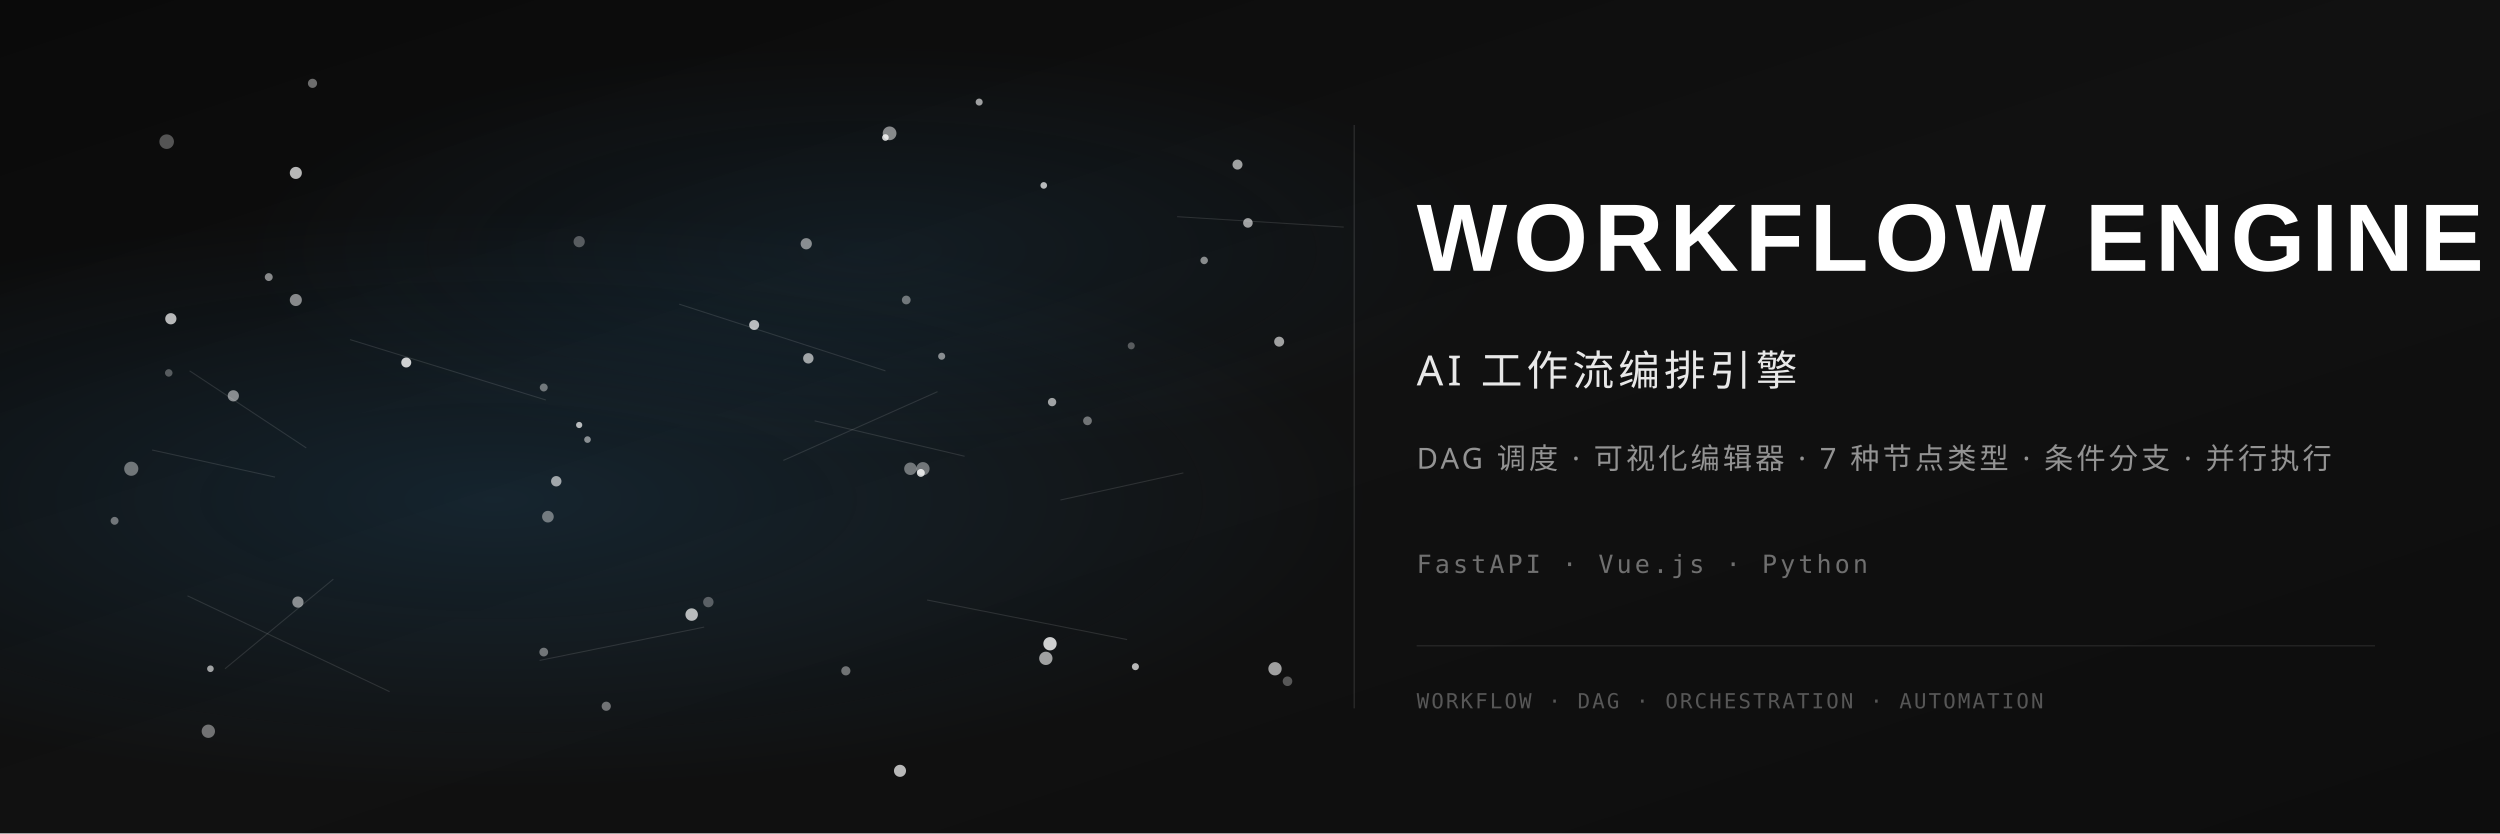
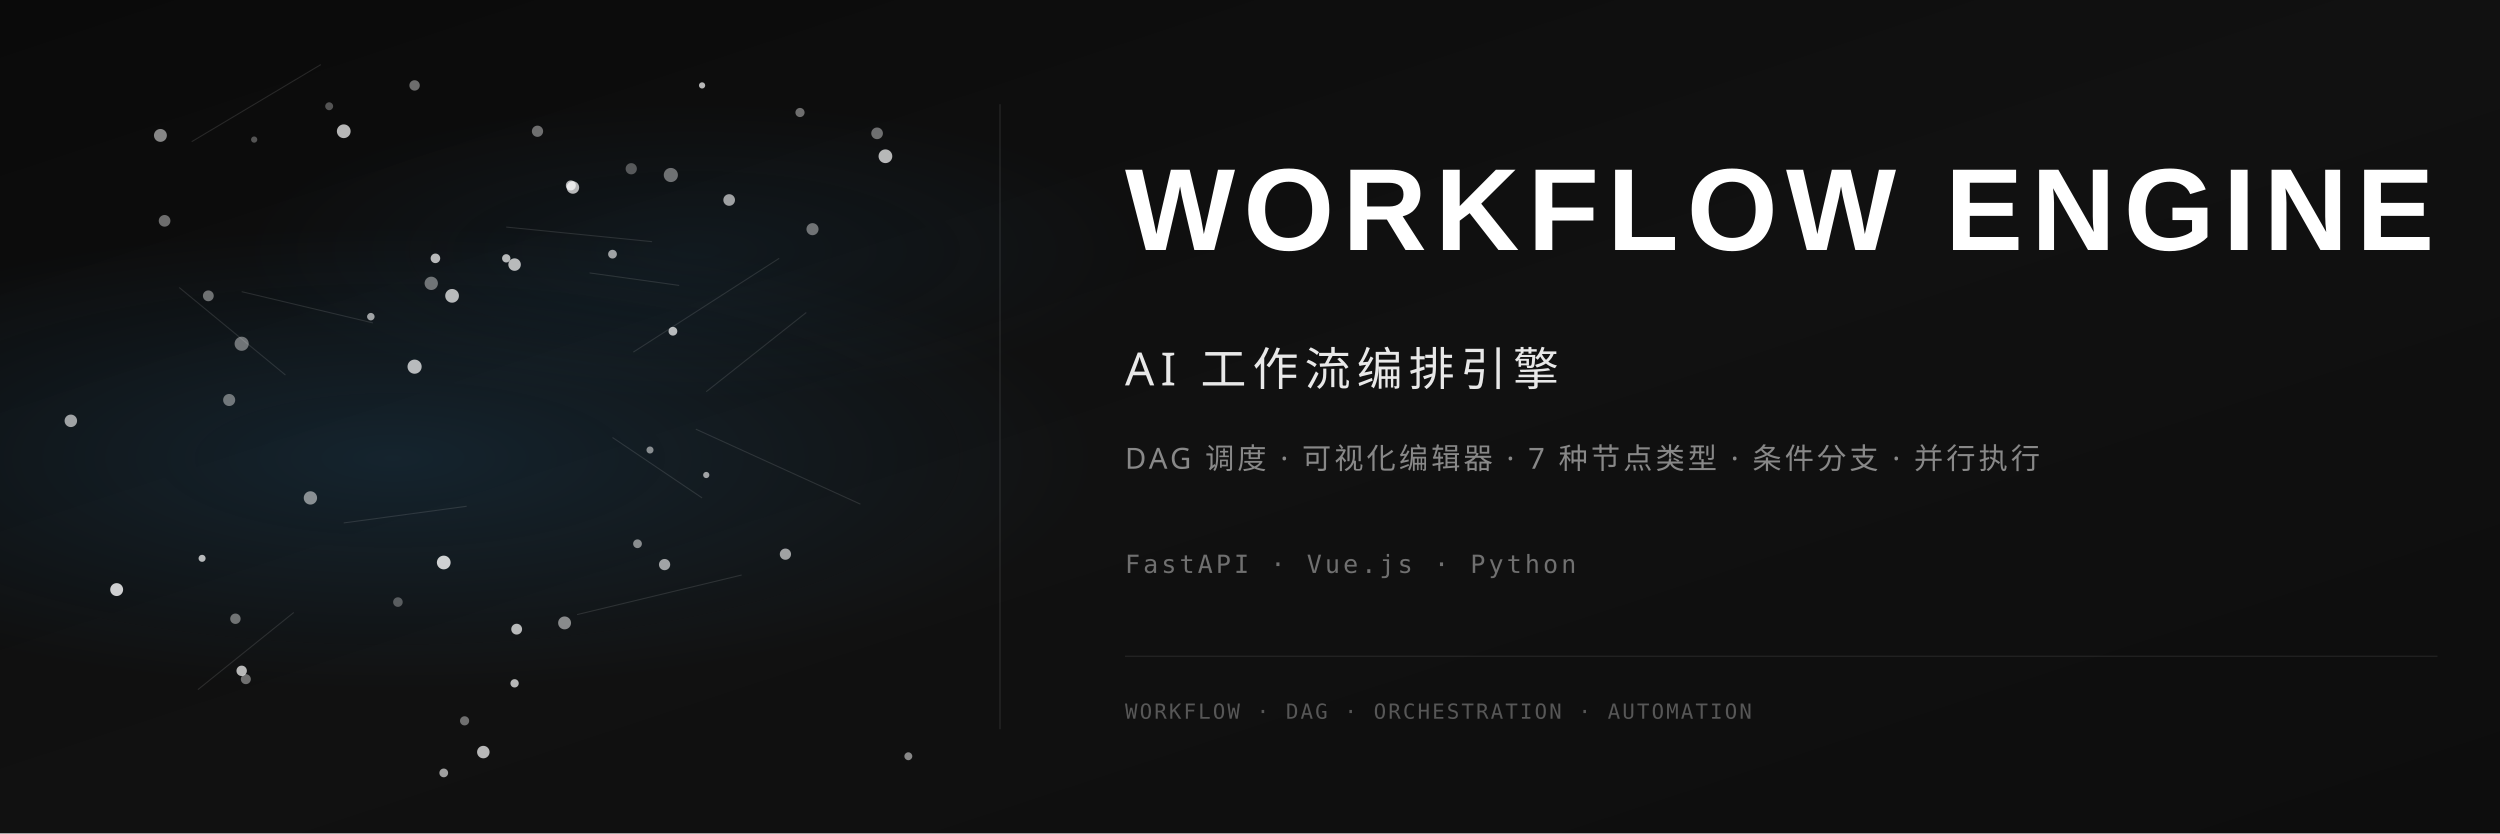
<svg xmlns="http://www.w3.org/2000/svg" viewBox="0 0 1200 400" width="1200" height="400">
  <defs>
    <linearGradient id="bg" x1="0%" y1="0%" x2="100%" y2="100%">
      <stop offset="0%" style="stop-color:#0a0a0a" />
      <stop offset="50%" style="stop-color:#111111" />
      <stop offset="100%" style="stop-color:#0d0d0d" />
    </linearGradient>
-     <radialGradient id="glow1" cx="20%" cy="60%" r="35%">
+     <radialGradient id="glow1" cx="16%" cy="55%" r="28%">
      <stop offset="0%" style="stop-color:#3498DB;stop-opacity:0.15" />
      <stop offset="100%" style="stop-color:#3498DB;stop-opacity:0" />
    </radialGradient>
-     <radialGradient id="glow2" cx="35%" cy="30%" r="25%">
-       <stop offset="0%" style="stop-color:#3498DB;stop-opacity:0.1" />
+     <radialGradient id="glow2" cx="28%" cy="30%" r="18%">
+       <stop offset="0%" style="stop-color:#3498DB;stop-opacity:0.08" />
      <stop offset="100%" style="stop-color:#3498DB;stop-opacity:0" />
    </radialGradient>
  </defs>
  <rect width="1200" height="400" fill="url(#bg)" />
  <rect width="1200" height="400" fill="url(#glow1)" />
  <rect width="1200" height="400" fill="url(#glow2)" />
-   <circle cx="425" cy="66" r="1.6" fill="white" opacity="0.8" />
-   <circle cx="599" cy="107" r="2.3" fill="white" opacity="0.6" />
-   <circle cx="142" cy="144" r="2.9" fill="white" opacity="0.5" />
-   <circle cx="150" cy="40" r="2.2" fill="white" opacity="0.4" />
-   <circle cx="522" cy="202" r="2.1" fill="white" opacity="0.4" />
-   <circle cx="282" cy="211" r="1.6" fill="white" opacity="0.5" />
-   <circle cx="100" cy="351" r="3.2" fill="white" opacity="0.4" />
-   <circle cx="505" cy="193" r="2.0" fill="white" opacity="0.6" />
-   <circle cx="63" cy="225" r="3.4" fill="white" opacity="0.4" />
-   <circle cx="195" cy="174" r="2.4" fill="white" opacity="0.8" />
-   <circle cx="142" cy="83" r="2.9" fill="white" opacity="0.7" />
-   <circle cx="545" cy="320" r="1.7" fill="white" opacity="0.7" />
-   <circle cx="55" cy="250" r="1.9" fill="white" opacity="0.4" />
-   <circle cx="618" cy="327" r="2.3" fill="white" opacity="0.3" />
-   <circle cx="143" cy="289" r="2.7" fill="white" opacity="0.5" />
-   <circle cx="80" cy="68" r="3.5" fill="white" opacity="0.3" />
-   <circle cx="129" cy="133" r="1.9" fill="white" opacity="0.5" />
-   <circle cx="594" cy="79" r="2.4" fill="white" opacity="0.6" />
-   <circle cx="261" cy="313" r="2.1" fill="white" opacity="0.4" />
-   <circle cx="267" cy="231" r="2.5" fill="white" opacity="0.6" />
-   <circle cx="452" cy="171" r="1.7" fill="white" opacity="0.5" />
-   <circle cx="435" cy="144" r="2.1" fill="white" opacity="0.4" />
-   <circle cx="291" cy="339" r="2.2" fill="white" opacity="0.4" />
-   <circle cx="614" cy="164" r="2.4" fill="white" opacity="0.6" />
-   <circle cx="578" cy="125" r="1.8" fill="white" opacity="0.5" />
-   <circle cx="278" cy="116" r="2.7" fill="white" opacity="0.3" />
-   <circle cx="261" cy="186" r="1.9" fill="white" opacity="0.4" />
-   <circle cx="362" cy="156" r="2.4" fill="white" opacity="0.7" />
-   <circle cx="432" cy="370" r="2.9" fill="white" opacity="0.7" />
-   <circle cx="263" cy="248" r="2.8" fill="white" opacity="0.4" />
-   <circle cx="502" cy="316" r="3.2" fill="white" opacity="0.6" />
-   <circle cx="101" cy="321" r="1.6" fill="white" opacity="0.6" />
-   <circle cx="112" cy="190" r="2.7" fill="white" opacity="0.5" />
-   <circle cx="443" cy="225" r="3.2" fill="white" opacity="0.4" />
-   <circle cx="388" cy="172" r="2.5" fill="white" opacity="0.6" />
-   <circle cx="387" cy="117" r="2.7" fill="white" opacity="0.5" />
-   <circle cx="278" cy="204" r="1.5" fill="white" opacity="0.7" />
-   <circle cx="82" cy="153" r="2.7" fill="white" opacity="0.7" />
-   <circle cx="427" cy="64" r="3.3" fill="white" opacity="0.5" />
-   <circle cx="81" cy="179" r="1.8" fill="white" opacity="0.3" />
-   <circle cx="332" cy="295" r="3.0" fill="white" opacity="0.7" />
-   <circle cx="504" cy="309" r="3.2" fill="white" opacity="0.8" />
-   <circle cx="612" cy="321" r="3.2" fill="white" opacity="0.6" />
-   <circle cx="442" cy="227" r="1.9" fill="white" opacity="0.8" />
-   <circle cx="543" cy="166" r="1.7" fill="white" opacity="0.3" />
-   <circle cx="406" cy="322" r="2.2" fill="white" opacity="0.4" />
-   <circle cx="437" cy="225" r="3.0" fill="white" opacity="0.4" />
-   <circle cx="340" cy="289" r="2.5" fill="white" opacity="0.3" />
-   <circle cx="501" cy="89" r="1.6" fill="white" opacity="0.7" />
-   <circle cx="470" cy="49" r="1.7" fill="white" opacity="0.6" />
-   <line x1="168" y1="163" x2="262" y2="192" stroke="white" stroke-width="0.5" opacity="0.12" />
-   <line x1="565" y1="104" x2="645" y2="109" stroke="white" stroke-width="0.5" opacity="0.12" />
-   <line x1="91" y1="178" x2="147" y2="215" stroke="white" stroke-width="0.5" opacity="0.12" />
-   <line x1="376" y1="221" x2="450" y2="188" stroke="white" stroke-width="0.5" opacity="0.12" />
-   <line x1="108" y1="321" x2="160" y2="278" stroke="white" stroke-width="0.5" opacity="0.12" />
-   <line x1="259" y1="317" x2="338" y2="301" stroke="white" stroke-width="0.5" opacity="0.12" />
-   <line x1="391" y1="202" x2="463" y2="219" stroke="white" stroke-width="0.5" opacity="0.12" />
-   <line x1="445" y1="288" x2="541" y2="307" stroke="white" stroke-width="0.5" opacity="0.12" />
-   <line x1="326" y1="146" x2="425" y2="178" stroke="white" stroke-width="0.5" opacity="0.12" />
-   <line x1="509" y1="240" x2="568" y2="227" stroke="white" stroke-width="0.5" opacity="0.12" />
-   <line x1="90" y1="286" x2="187" y2="332" stroke="white" stroke-width="0.5" opacity="0.12" />
-   <line x1="73" y1="216" x2="132" y2="229" stroke="white" stroke-width="0.5" opacity="0.12" />
-   <line x1="650" y1="60" x2="650" y2="340" stroke="white" stroke-width="0.5" opacity="0.15" />
-   <text x="680" y="130" font-family="'SF Pro Display','Helvetica Neue',Arial,sans-serif" font-size="46" font-weight="800" fill="white" letter-spacing="3">WORKFLOW ENGINE</text>
-   <text x="680" y="185" font-family="'Noto Sans SC','PingFang SC','Microsoft YaHei',sans-serif" font-size="20" font-weight="500" fill="white" opacity="0.9" letter-spacing="2">AI 工作流编排引擎</text>
-   <text x="680" y="225" font-family="'Noto Sans SC','PingFang SC','Microsoft YaHei',sans-serif" font-size="14" font-weight="300" fill="white" opacity="0.55" letter-spacing="1.5">DAG 调度 · 可视化编辑器 · 7 种节点类型 · 条件分支 · 并行执行</text>
-   <text x="680" y="275" font-family="'SF Mono','Fira Code','Consolas',monospace" font-size="12" fill="white" opacity="0.4" letter-spacing="1.5">FastAPI · Vue.js · Python</text>
-   <line x1="680" y1="310" x2="1140" y2="310" stroke="white" stroke-width="0.5" opacity="0.12" />
-   <text x="680" y="340" font-family="'SF Mono','Fira Code','Consolas',monospace" font-size="10" fill="white" opacity="0.3" letter-spacing="1">WORKFLOW · DAG · ORCHESTRATION · AUTOMATION</text>
+   <circle cx="79" cy="106" r="2.8" fill="white" opacity="0.4" />
+   <circle cx="165" cy="63" r="3.3" fill="white" opacity="0.7" />
+   <circle cx="384" cy="54" r="2.2" fill="white" opacity="0.4" />
+   <circle cx="350" cy="96" r="2.8" fill="white" opacity="0.6" />
+   <circle cx="97" cy="268" r="1.7" fill="white" opacity="0.7" />
+   <circle cx="191" cy="289" r="2.3" fill="white" opacity="0.3" />
+   <circle cx="207" cy="136" r="3.2" fill="white" opacity="0.4" />
+   <circle cx="209" cy="124" r="2.3" fill="white" opacity="0.7" />
+   <circle cx="390" cy="110" r="2.9" fill="white" opacity="0.4" />
+   <circle cx="34" cy="202" r="3.0" fill="white" opacity="0.6" />
+   <circle cx="199" cy="176" r="3.4" fill="white" opacity="0.7" />
+   <circle cx="178" cy="152" r="1.8" fill="white" opacity="0.6" />
+   <circle cx="113" cy="297" r="2.5" fill="white" opacity="0.4" />
+   <circle cx="323" cy="159" r="2.1" fill="white" opacity="0.7" />
+   <circle cx="306" cy="261" r="2.1" fill="white" opacity="0.5" />
+   <circle cx="319" cy="271" r="2.7" fill="white" opacity="0.6" />
+   <circle cx="274" cy="89" r="2.4" fill="white" opacity="0.7" />
+   <circle cx="421" cy="64" r="2.8" fill="white" opacity="0.4" />
+   <circle cx="122" cy="67" r="1.5" fill="white" opacity="0.3" />
+   <circle cx="243" cy="124" r="2.0" fill="white" opacity="0.7" />
+   <circle cx="77" cy="65" r="3.1" fill="white" opacity="0.5" />
+   <circle cx="425" cy="75" r="3.3" fill="white" opacity="0.7" />
+   <circle cx="199" cy="41" r="2.5" fill="white" opacity="0.4" />
+   <circle cx="248" cy="302" r="2.6" fill="white" opacity="0.7" />
+   <circle cx="303" cy="81" r="2.7" fill="white" opacity="0.3" />
+   <circle cx="158" cy="51" r="1.9" fill="white" opacity="0.3" />
+   <circle cx="116" cy="322" r="2.5" fill="white" opacity="0.7" />
+   <circle cx="377" cy="266" r="2.7" fill="white" opacity="0.6" />
+   <circle cx="337" cy="41" r="1.5" fill="white" opacity="0.7" />
+   <circle cx="294" cy="122" r="2.1" fill="white" opacity="0.6" />
+   <circle cx="116" cy="165" r="3.4" fill="white" opacity="0.4" />
+   <circle cx="213" cy="270" r="3.3" fill="white" opacity="0.8" />
+   <circle cx="436" cy="363" r="1.9" fill="white" opacity="0.5" />
+   <circle cx="223" cy="346" r="2.2" fill="white" opacity="0.4" />
+   <circle cx="213" cy="371" r="2.1" fill="white" opacity="0.6" />
+   <circle cx="118" cy="326" r="2.4" fill="white" opacity="0.4" />
+   <circle cx="271" cy="299" r="3.1" fill="white" opacity="0.5" />
+   <circle cx="217" cy="142" r="3.3" fill="white" opacity="0.7" />
+   <circle cx="322" cy="84" r="3.4" fill="white" opacity="0.4" />
+   <circle cx="247" cy="328" r="2.0" fill="white" opacity="0.7" />
+   <circle cx="149" cy="239" r="3.2" fill="white" opacity="0.5" />
+   <circle cx="232" cy="361" r="3.0" fill="white" opacity="0.7" />
+   <circle cx="258" cy="63" r="2.7" fill="white" opacity="0.4" />
+   <circle cx="56" cy="283" r="3.1" fill="white" opacity="0.8" />
+   <circle cx="312" cy="216" r="1.7" fill="white" opacity="0.5" />
+   <circle cx="100" cy="142" r="2.6" fill="white" opacity="0.4" />
+   <circle cx="339" cy="228" r="1.5" fill="white" opacity="0.6" />
+   <circle cx="275" cy="90" r="3.0" fill="white" opacity="0.7" />
+   <circle cx="110" cy="192" r="2.9" fill="white" opacity="0.4" />
+   <circle cx="247" cy="127" r="3.0" fill="white" opacity="0.7" />
+   <line x1="165" y1="251" x2="224" y2="243" stroke="white" stroke-width="0.5" opacity="0.12" />
+   <line x1="277" y1="295" x2="356" y2="276" stroke="white" stroke-width="0.5" opacity="0.12" />
+   <line x1="92" y1="68" x2="154" y2="31" stroke="white" stroke-width="0.5" opacity="0.12" />
+   <line x1="86" y1="138" x2="137" y2="180" stroke="white" stroke-width="0.5" opacity="0.12" />
+   <line x1="334" y1="206" x2="413" y2="242" stroke="white" stroke-width="0.5" opacity="0.12" />
+   <line x1="283" y1="131" x2="326" y2="137" stroke="white" stroke-width="0.5" opacity="0.12" />
+   <line x1="294" y1="210" x2="337" y2="239" stroke="white" stroke-width="0.5" opacity="0.12" />
+   <line x1="95" y1="331" x2="141" y2="294" stroke="white" stroke-width="0.5" opacity="0.12" />
+   <line x1="304" y1="169" x2="374" y2="124" stroke="white" stroke-width="0.5" opacity="0.12" />
+   <line x1="339" y1="188" x2="387" y2="150" stroke="white" stroke-width="0.5" opacity="0.12" />
+   <line x1="116" y1="140" x2="179" y2="155" stroke="white" stroke-width="0.5" opacity="0.12" />
+   <line x1="243" y1="109" x2="313" y2="116" stroke="white" stroke-width="0.5" opacity="0.12" />
+   <line x1="480" y1="50" x2="480" y2="350" stroke="white" stroke-width="0.5" opacity="0.12" />
+   <text x="540" y="120" font-family="'SF Pro Display','Helvetica Neue',Arial,sans-serif" font-size="56" font-weight="800" fill="white" letter-spacing="4">WORKFLOW ENGINE</text>
+   <text x="540" y="185" font-family="'Noto Sans SC','PingFang SC','Microsoft YaHei',sans-serif" font-size="22" font-weight="500" fill="white" opacity="0.9" letter-spacing="3">AI 工作流编排引擎</text>
+   <text x="540" y="225" font-family="'Noto Sans SC','PingFang SC','Microsoft YaHei',sans-serif" font-size="14" font-weight="300" fill="white" opacity="0.5" letter-spacing="1.5">DAG 调度 · 可视化编辑器 · 7 种节点类型 · 条件分支 · 并行执行</text>
+   <text x="540" y="275" font-family="'SF Mono','Fira Code','Consolas',monospace" font-size="12" fill="white" opacity="0.4" letter-spacing="1.5">FastAPI · Vue.js · Python</text>
+   <line x1="540" y1="315" x2="1170" y2="315" stroke="white" stroke-width="0.5" opacity="0.1" />
+   <text x="540" y="345" font-family="'SF Mono','Fira Code','Consolas',monospace" font-size="10" fill="white" opacity="0.3" letter-spacing="1">WORKFLOW · DAG · ORCHESTRATION · AUTOMATION</text>
</svg>
